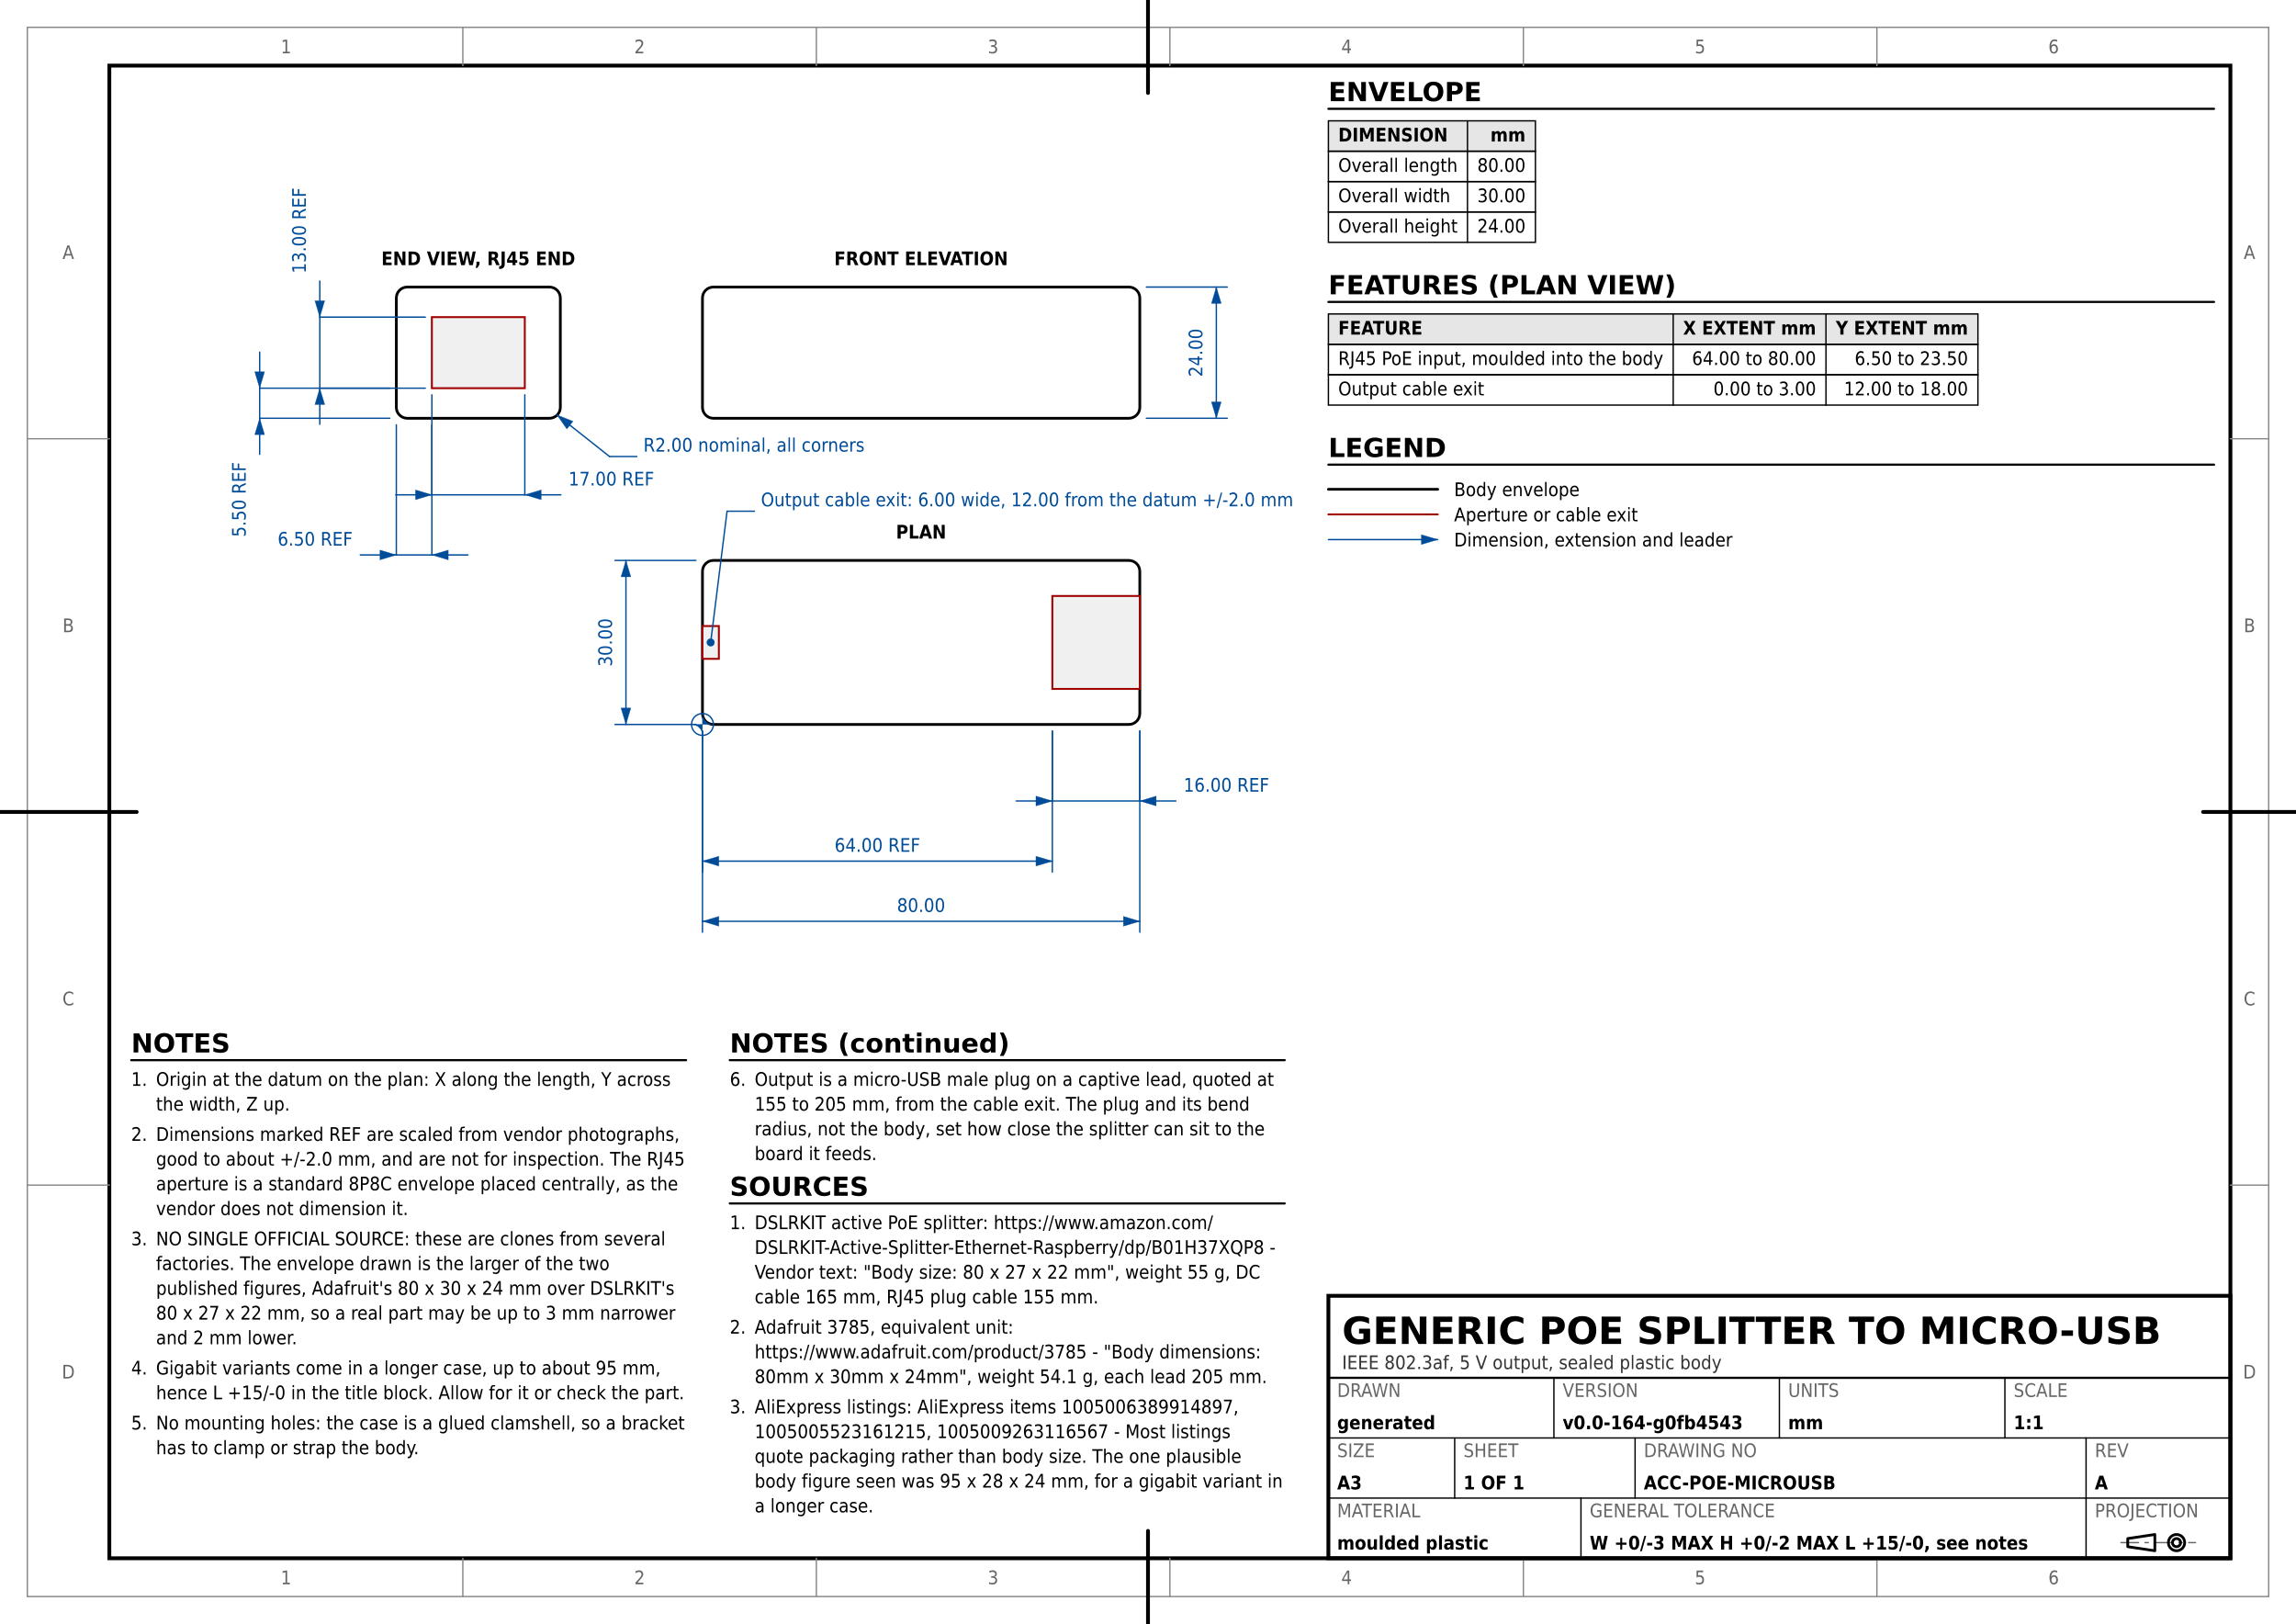
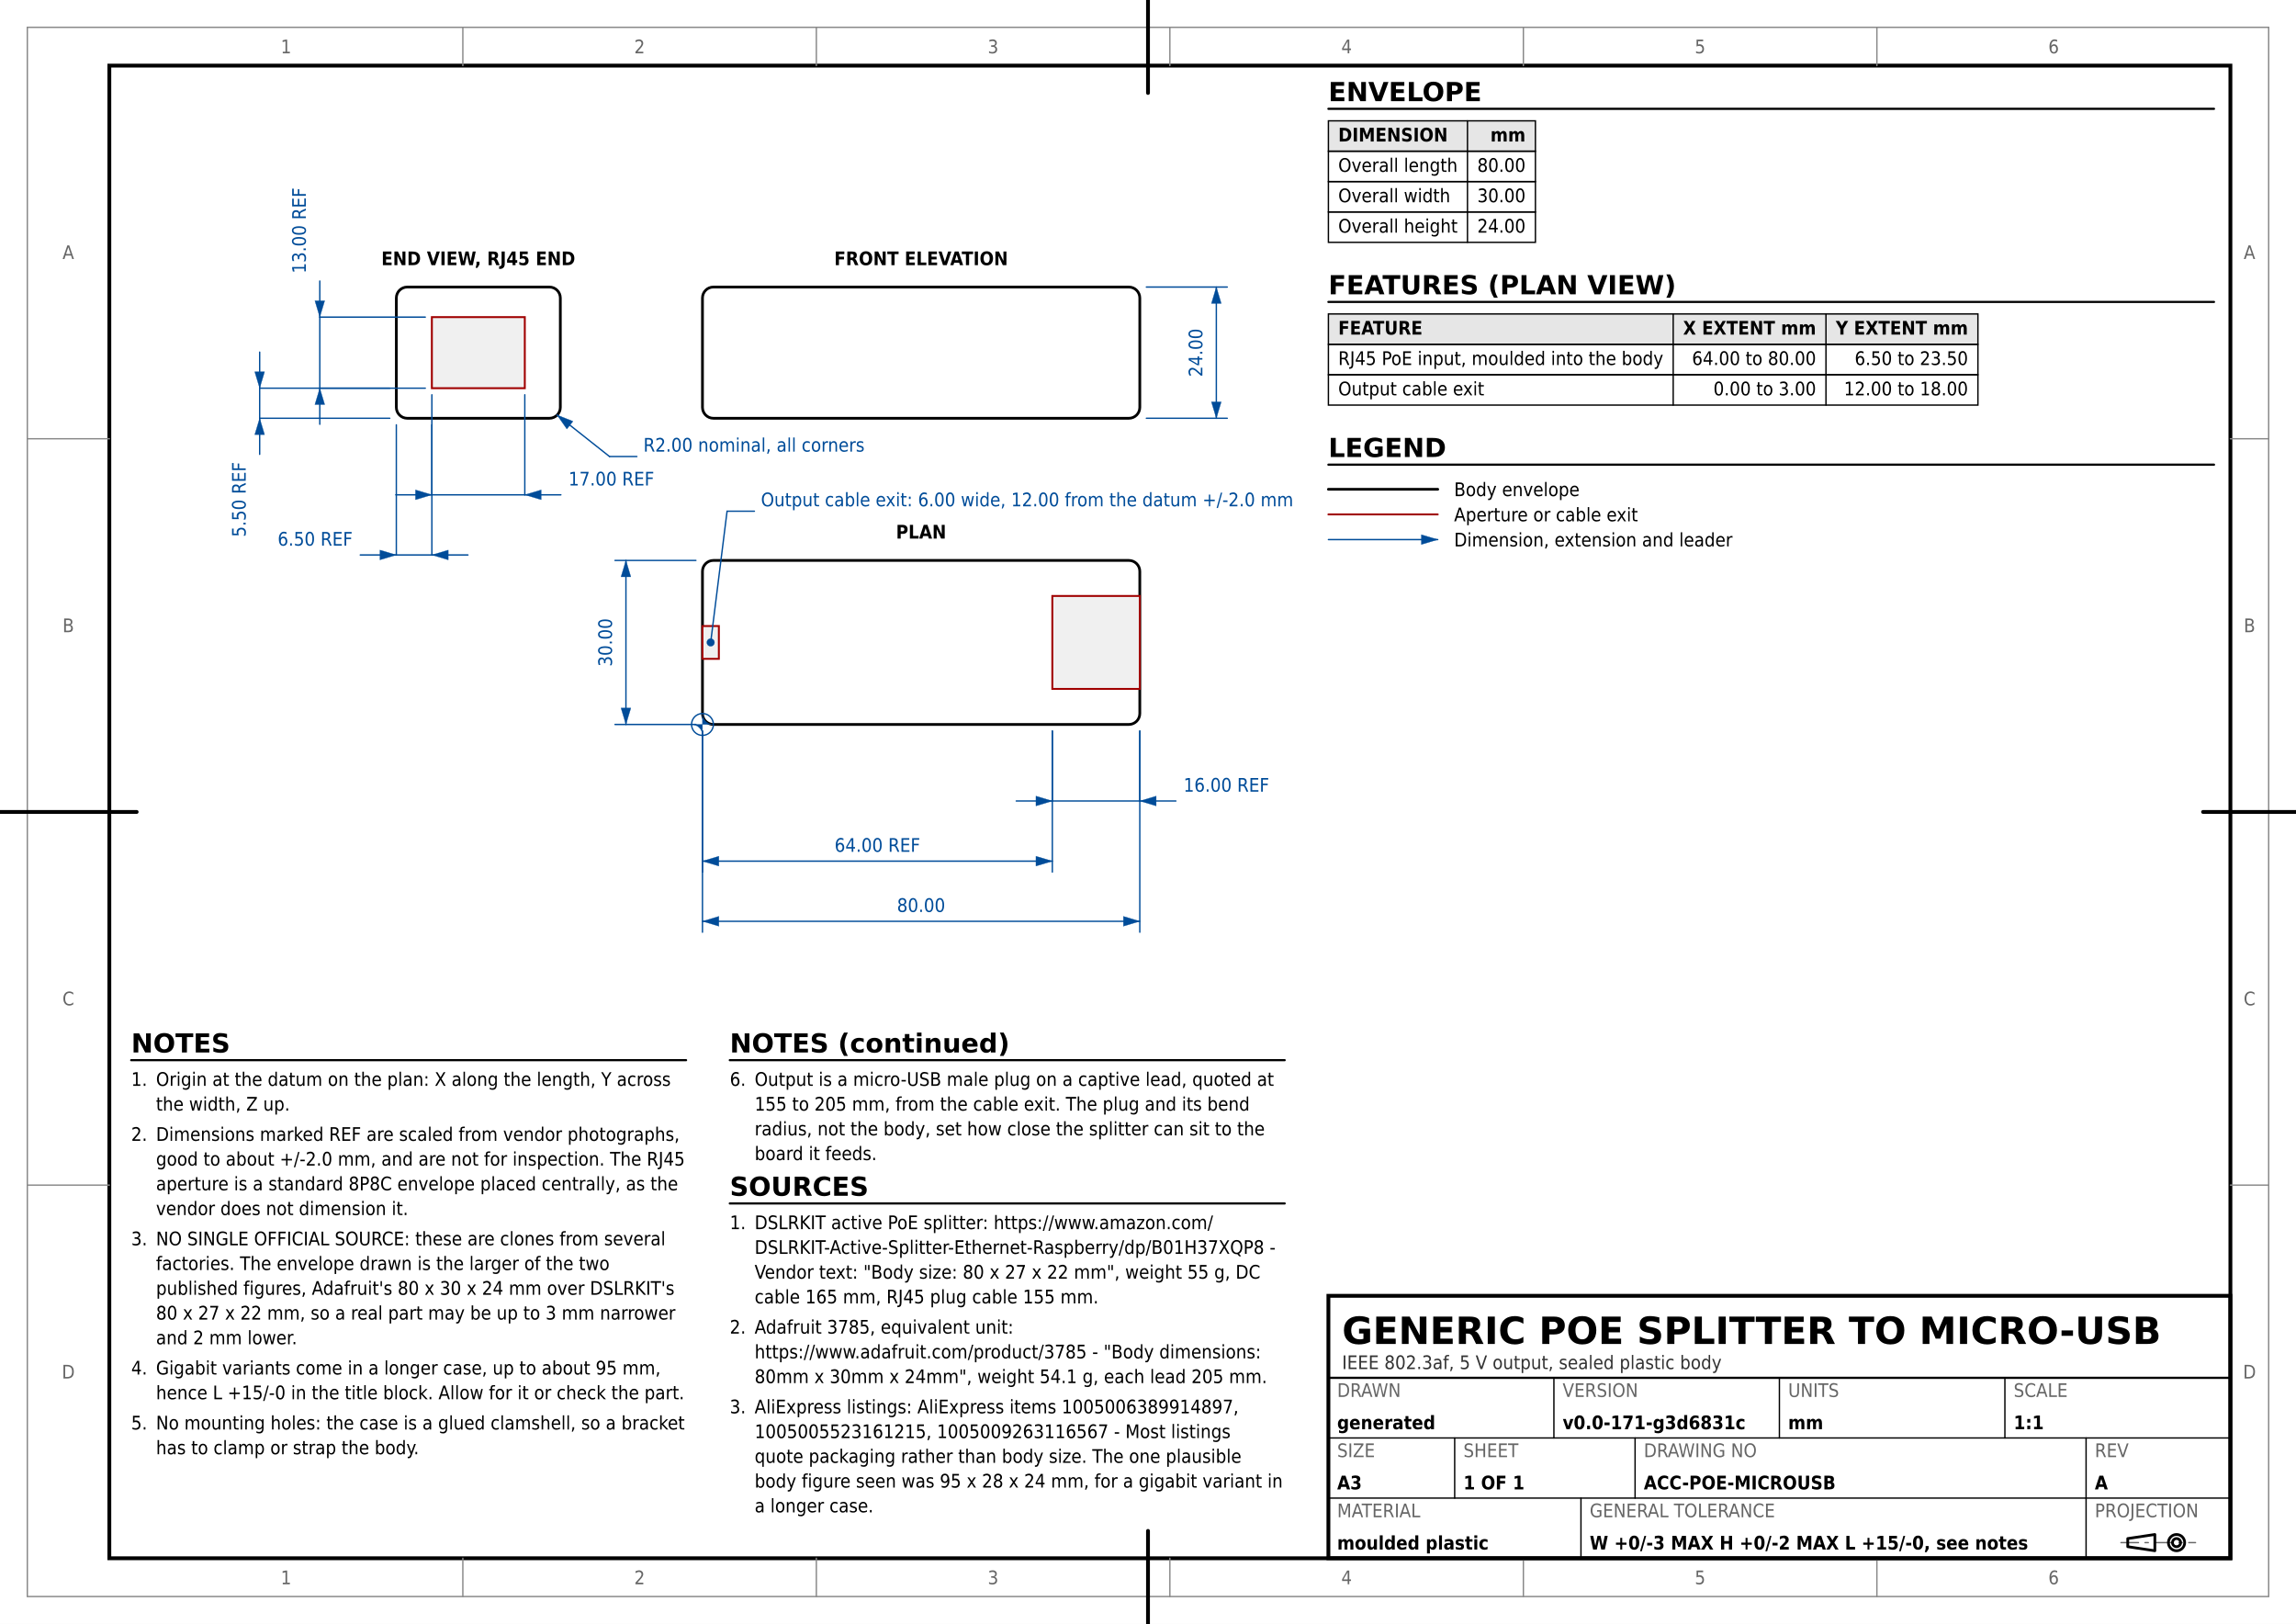
<svg xmlns="http://www.w3.org/2000/svg" version="1.1" width="420mm" height="297mm" viewBox="0 0 420 297">
  <rect width="100%" height="100%" fill="#ffffff" />
  <rect x="5" y="5" width="410" height="287" fill="none" stroke="#888888" stroke-width="0.25" />
  <rect x="20" y="12" width="388" height="273" fill="none" stroke="#000000" stroke-width="0.7" />
  <text x="52.333" y="289.75" font-family="DejaVu Sans Condensed, DejaVu Sans, Liberation Sans, sans-serif" font-size="3.429" fill="#666666" text-anchor="middle">1</text>
  <text x="52.333" y="9.75" font-family="DejaVu Sans Condensed, DejaVu Sans, Liberation Sans, sans-serif" font-size="3.429" fill="#666666" text-anchor="middle">1</text>
  <line x1="84.667" y1="292" x2="84.667" y2="285" stroke="#888888" stroke-width="0.25" stroke-linecap="round" />
  <line x1="84.667" y1="12" x2="84.667" y2="5" stroke="#888888" stroke-width="0.25" stroke-linecap="round" />
  <text x="117" y="289.75" font-family="DejaVu Sans Condensed, DejaVu Sans, Liberation Sans, sans-serif" font-size="3.429" fill="#666666" text-anchor="middle">2</text>
  <text x="117" y="9.75" font-family="DejaVu Sans Condensed, DejaVu Sans, Liberation Sans, sans-serif" font-size="3.429" fill="#666666" text-anchor="middle">2</text>
  <line x1="149.333" y1="292" x2="149.333" y2="285" stroke="#888888" stroke-width="0.25" stroke-linecap="round" />
  <line x1="149.333" y1="12" x2="149.333" y2="5" stroke="#888888" stroke-width="0.25" stroke-linecap="round" />
  <text x="181.667" y="289.75" font-family="DejaVu Sans Condensed, DejaVu Sans, Liberation Sans, sans-serif" font-size="3.429" fill="#666666" text-anchor="middle">3</text>
  <text x="181.667" y="9.75" font-family="DejaVu Sans Condensed, DejaVu Sans, Liberation Sans, sans-serif" font-size="3.429" fill="#666666" text-anchor="middle">3</text>
  <line x1="214" y1="292" x2="214" y2="285" stroke="#888888" stroke-width="0.25" stroke-linecap="round" />
  <line x1="214" y1="12" x2="214" y2="5" stroke="#888888" stroke-width="0.25" stroke-linecap="round" />
  <text x="246.333" y="289.75" font-family="DejaVu Sans Condensed, DejaVu Sans, Liberation Sans, sans-serif" font-size="3.429" fill="#666666" text-anchor="middle">4</text>
  <text x="246.333" y="9.75" font-family="DejaVu Sans Condensed, DejaVu Sans, Liberation Sans, sans-serif" font-size="3.429" fill="#666666" text-anchor="middle">4</text>
  <line x1="278.667" y1="292" x2="278.667" y2="285" stroke="#888888" stroke-width="0.25" stroke-linecap="round" />
  <line x1="278.667" y1="12" x2="278.667" y2="5" stroke="#888888" stroke-width="0.25" stroke-linecap="round" />
  <text x="311" y="289.75" font-family="DejaVu Sans Condensed, DejaVu Sans, Liberation Sans, sans-serif" font-size="3.429" fill="#666666" text-anchor="middle">5</text>
  <text x="311" y="9.75" font-family="DejaVu Sans Condensed, DejaVu Sans, Liberation Sans, sans-serif" font-size="3.429" fill="#666666" text-anchor="middle">5</text>
  <line x1="343.333" y1="292" x2="343.333" y2="285" stroke="#888888" stroke-width="0.25" stroke-linecap="round" />
  <line x1="343.333" y1="12" x2="343.333" y2="5" stroke="#888888" stroke-width="0.25" stroke-linecap="round" />
  <text x="375.667" y="289.75" font-family="DejaVu Sans Condensed, DejaVu Sans, Liberation Sans, sans-serif" font-size="3.429" fill="#666666" text-anchor="middle">6</text>
  <text x="375.667" y="9.75" font-family="DejaVu Sans Condensed, DejaVu Sans, Liberation Sans, sans-serif" font-size="3.429" fill="#666666" text-anchor="middle">6</text>
  <text x="12.5" y="252.125" font-family="DejaVu Sans Condensed, DejaVu Sans, Liberation Sans, sans-serif" font-size="3.429" fill="#666666" text-anchor="middle">D</text>
  <text x="411.5" y="252.125" font-family="DejaVu Sans Condensed, DejaVu Sans, Liberation Sans, sans-serif" font-size="3.429" fill="#666666" text-anchor="middle">D</text>
  <line x1="5" y1="216.75" x2="20" y2="216.75" stroke="#888888" stroke-width="0.25" stroke-linecap="round" />
  <line x1="408" y1="216.75" x2="415" y2="216.75" stroke="#888888" stroke-width="0.25" stroke-linecap="round" />
  <text x="12.5" y="183.875" font-family="DejaVu Sans Condensed, DejaVu Sans, Liberation Sans, sans-serif" font-size="3.429" fill="#666666" text-anchor="middle">C</text>
  <text x="411.5" y="183.875" font-family="DejaVu Sans Condensed, DejaVu Sans, Liberation Sans, sans-serif" font-size="3.429" fill="#666666" text-anchor="middle">C</text>
  <line x1="5" y1="148.5" x2="20" y2="148.5" stroke="#888888" stroke-width="0.25" stroke-linecap="round" />
  <line x1="408" y1="148.5" x2="415" y2="148.5" stroke="#888888" stroke-width="0.25" stroke-linecap="round" />
  <text x="12.5" y="115.625" font-family="DejaVu Sans Condensed, DejaVu Sans, Liberation Sans, sans-serif" font-size="3.429" fill="#666666" text-anchor="middle">B</text>
  <text x="411.5" y="115.625" font-family="DejaVu Sans Condensed, DejaVu Sans, Liberation Sans, sans-serif" font-size="3.429" fill="#666666" text-anchor="middle">B</text>
  <line x1="5" y1="80.25" x2="20" y2="80.25" stroke="#888888" stroke-width="0.25" stroke-linecap="round" />
  <line x1="408" y1="80.25" x2="415" y2="80.25" stroke="#888888" stroke-width="0.25" stroke-linecap="round" />
  <text x="12.5" y="47.375" font-family="DejaVu Sans Condensed, DejaVu Sans, Liberation Sans, sans-serif" font-size="3.429" fill="#666666" text-anchor="middle">A</text>
  <text x="411.5" y="47.375" font-family="DejaVu Sans Condensed, DejaVu Sans, Liberation Sans, sans-serif" font-size="3.429" fill="#666666" text-anchor="middle">A</text>
  <line x1="210" y1="297" x2="210" y2="280" stroke="#000000" stroke-width="0.7" stroke-linecap="round" />
  <line x1="210" y1="17" x2="210" y2="0" stroke="#000000" stroke-width="0.7" stroke-linecap="round" />
  <line x1="0" y1="148.5" x2="25" y2="148.5" stroke="#000000" stroke-width="0.7" stroke-linecap="round" />
  <line x1="403" y1="148.5" x2="420" y2="148.5" stroke="#000000" stroke-width="0.7" stroke-linecap="round" />
  <rect x="128.5" y="52.5" width="80" height="24" fill="none" stroke="#000000" stroke-width="0.5" rx="2" ry="2" />
  <rect x="128.5" y="102.5" width="80" height="30" fill="none" stroke="#000000" stroke-width="0.5" rx="2" ry="2" />
  <rect x="72.5" y="52.5" width="30" height="24" fill="none" stroke="#000000" stroke-width="0.5" rx="2" ry="2" />
  <text x="168.5" y="48.5" font-family="DejaVu Sans Condensed, DejaVu Sans, Liberation Sans, sans-serif" font-size="3.429" fill="#000000" text-anchor="middle" font-weight="bold">FRONT ELEVATION</text>
  <text x="168.5" y="98.5" font-family="DejaVu Sans Condensed, DejaVu Sans, Liberation Sans, sans-serif" font-size="3.429" fill="#000000" text-anchor="middle" font-weight="bold">PLAN</text>
  <text x="87.5" y="48.5" font-family="DejaVu Sans Condensed, DejaVu Sans, Liberation Sans, sans-serif" font-size="3.429" fill="#000000" text-anchor="middle" font-weight="bold">END VIEW, RJ45 END</text>
  <rect x="192.5" y="109" width="16" height="17" fill="#f0f0f0" stroke="#a00000" stroke-width="0.35" />
  <rect x="79" y="58" width="17" height="13" fill="#f0f0f0" stroke="#a00000" stroke-width="0.35" />
  <line x1="79" y1="72.2" x2="79" y2="90.5" stroke="#004c99" stroke-width="0.25" stroke-linecap="round" />
  <line x1="96" y1="72.2" x2="96" y2="90.5" stroke="#004c99" stroke-width="0.25" stroke-linecap="round" />
  <line x1="79" y1="90.5" x2="96" y2="90.5" stroke="#004c99" stroke-width="0.25" stroke-linecap="round" />
  <polygon points="79,90.5 76,89.6 76,91.4" fill="#004c99" stroke="#004c99" stroke-width="0.05" stroke-linejoin="round" />
  <polygon points="96,90.5 99,91.4 99,89.6" fill="#004c99" stroke="#004c99" stroke-width="0.05" stroke-linejoin="round" />
  <line x1="72.4" y1="90.5" x2="79" y2="90.5" stroke="#004c99" stroke-width="0.25" stroke-linecap="round" />
  <line x1="96" y1="90.5" x2="102.6" y2="90.5" stroke="#004c99" stroke-width="0.25" stroke-linecap="round" />
  <text x="104" y="88.791" font-family="DejaVu Sans Condensed, DejaVu Sans, Liberation Sans, sans-serif" font-size="3.429" fill="#004c99" text-anchor="start">17.00 REF</text>
  <line x1="72.5" y1="77.7" x2="72.5" y2="101.5" stroke="#004c99" stroke-width="0.25" stroke-linecap="round" />
  <line x1="79" y1="77.7" x2="79" y2="101.5" stroke="#004c99" stroke-width="0.25" stroke-linecap="round" />
  <line x1="72.5" y1="101.5" x2="79" y2="101.5" stroke="#004c99" stroke-width="0.25" stroke-linecap="round" />
  <polygon points="72.5,101.5 69.5,100.6 69.5,102.4" fill="#004c99" stroke="#004c99" stroke-width="0.05" stroke-linejoin="round" />
  <polygon points="79,101.5 82,102.4 82,100.6" fill="#004c99" stroke="#004c99" stroke-width="0.05" stroke-linejoin="round" />
  <line x1="65.9" y1="101.5" x2="72.5" y2="101.5" stroke="#004c99" stroke-width="0.25" stroke-linecap="round" />
  <line x1="79" y1="101.5" x2="85.6" y2="101.5" stroke="#004c99" stroke-width="0.25" stroke-linecap="round" />
  <text x="64.5" y="99.791" font-family="DejaVu Sans Condensed, DejaVu Sans, Liberation Sans, sans-serif" font-size="3.429" fill="#004c99" text-anchor="end">6.50 REF</text>
  <line x1="77.8" y1="71" x2="58.5" y2="71" stroke="#004c99" stroke-width="0.25" stroke-linecap="round" />
  <line x1="77.8" y1="58" x2="58.5" y2="58" stroke="#004c99" stroke-width="0.25" stroke-linecap="round" />
  <line x1="58.5" y1="71" x2="58.5" y2="58" stroke="#004c99" stroke-width="0.25" stroke-linecap="round" />
  <polygon points="58.5,71 57.6,74 59.4,74" fill="#004c99" stroke="#004c99" stroke-width="0.05" stroke-linejoin="round" />
  <polygon points="58.5,58 59.4,55 57.6,55" fill="#004c99" stroke="#004c99" stroke-width="0.05" stroke-linejoin="round" />
  <line x1="58.5" y1="77.6" x2="58.5" y2="71" stroke="#004c99" stroke-width="0.25" stroke-linecap="round" />
  <line x1="58.5" y1="58" x2="58.5" y2="51.4" stroke="#004c99" stroke-width="0.25" stroke-linecap="round" />
  <text x="55.945" y="50" font-family="DejaVu Sans Condensed, DejaVu Sans, Liberation Sans, sans-serif" font-size="3.429" fill="#004c99" text-anchor="start" transform="rotate(-90 55.9453 50)">13.00 REF</text>
  <line x1="71.3" y1="76.5" x2="47.5" y2="76.5" stroke="#004c99" stroke-width="0.25" stroke-linecap="round" />
  <line x1="71.3" y1="71" x2="47.5" y2="71" stroke="#004c99" stroke-width="0.25" stroke-linecap="round" />
  <line x1="47.5" y1="76.5" x2="47.5" y2="71" stroke="#004c99" stroke-width="0.25" stroke-linecap="round" />
  <polygon points="47.5,76.5 46.6,79.5 48.4,79.5" fill="#004c99" stroke="#004c99" stroke-width="0.05" stroke-linejoin="round" />
  <polygon points="47.5,71 48.4,68 46.6,68" fill="#004c99" stroke="#004c99" stroke-width="0.05" stroke-linejoin="round" />
  <line x1="47.5" y1="83.1" x2="47.5" y2="76.5" stroke="#004c99" stroke-width="0.25" stroke-linecap="round" />
  <line x1="47.5" y1="71" x2="47.5" y2="64.4" stroke="#004c99" stroke-width="0.25" stroke-linecap="round" />
  <text x="44.945" y="84.5" font-family="DejaVu Sans Condensed, DejaVu Sans, Liberation Sans, sans-serif" font-size="3.429" fill="#004c99" text-anchor="end" transform="rotate(-90 44.9453 84.5)">5.50 REF</text>
  <line x1="192.5" y1="133.7" x2="192.5" y2="146.5" stroke="#004c99" stroke-width="0.25" stroke-linecap="round" />
  <line x1="208.5" y1="133.7" x2="208.5" y2="146.5" stroke="#004c99" stroke-width="0.25" stroke-linecap="round" />
  <line x1="192.5" y1="146.5" x2="208.5" y2="146.5" stroke="#004c99" stroke-width="0.25" stroke-linecap="round" />
  <polygon points="192.5,146.5 189.5,145.6 189.5,147.4" fill="#004c99" stroke="#004c99" stroke-width="0.05" stroke-linejoin="round" />
  <polygon points="208.5,146.5 211.5,147.4 211.5,145.6" fill="#004c99" stroke="#004c99" stroke-width="0.05" stroke-linejoin="round" />
  <line x1="185.9" y1="146.5" x2="192.5" y2="146.5" stroke="#004c99" stroke-width="0.25" stroke-linecap="round" />
  <line x1="208.5" y1="146.5" x2="215.1" y2="146.5" stroke="#004c99" stroke-width="0.25" stroke-linecap="round" />
  <text x="216.5" y="144.791" font-family="DejaVu Sans Condensed, DejaVu Sans, Liberation Sans, sans-serif" font-size="3.429" fill="#004c99" text-anchor="start">16.00 REF</text>
  <line x1="128.5" y1="133.7" x2="128.5" y2="159.5" stroke="#004c99" stroke-width="0.25" stroke-linecap="round" />
  <line x1="192.5" y1="133.7" x2="192.5" y2="159.5" stroke="#004c99" stroke-width="0.25" stroke-linecap="round" />
  <line x1="128.5" y1="157.5" x2="192.5" y2="157.5" stroke="#004c99" stroke-width="0.25" stroke-linecap="round" />
  <polygon points="128.5,157.5 131.5,158.4 131.5,156.6" fill="#004c99" stroke="#004c99" stroke-width="0.05" stroke-linejoin="round" />
  <polygon points="192.5,157.5 189.5,156.6 189.5,158.4" fill="#004c99" stroke="#004c99" stroke-width="0.05" stroke-linejoin="round" />
  <text x="160.5" y="155.791" font-family="DejaVu Sans Condensed, DejaVu Sans, Liberation Sans, sans-serif" font-size="3.429" fill="#004c99" text-anchor="middle">64.00 REF</text>
  <rect x="128.5" y="114.5" width="3" height="6" fill="#f0f0f0" stroke="#a00000" stroke-width="0.35" />
  <circle cx="130" cy="117.5" r="0.7" fill="#004c99" stroke="#004c99" stroke-width="0.05" />
  <line x1="130" y1="117.5" x2="133" y2="93.5" stroke="#004c99" stroke-width="0.25" stroke-linecap="round" />
  <line x1="133" y1="93.5" x2="138" y2="93.5" stroke="#004c99" stroke-width="0.25" stroke-linecap="round" />
  <text x="139.2" y="92.6" font-family="DejaVu Sans Condensed, DejaVu Sans, Liberation Sans, sans-serif" font-size="3.429" fill="#004c99" text-anchor="start">Output cable exit: 6.00 wide, 12.00 from the datum +/-2.0 mm</text>
  <line x1="128.5" y1="133.7" x2="128.5" y2="170.5" stroke="#004c99" stroke-width="0.25" stroke-linecap="round" />
  <line x1="208.5" y1="133.7" x2="208.5" y2="170.5" stroke="#004c99" stroke-width="0.25" stroke-linecap="round" />
  <line x1="128.5" y1="168.5" x2="208.5" y2="168.5" stroke="#004c99" stroke-width="0.25" stroke-linecap="round" />
  <polygon points="128.5,168.5 131.5,169.4 131.5,167.6" fill="#004c99" stroke="#004c99" stroke-width="0.05" stroke-linejoin="round" />
  <polygon points="208.5,168.5 205.5,167.6 205.5,169.4" fill="#004c99" stroke="#004c99" stroke-width="0.05" stroke-linejoin="round" />
  <text x="168.5" y="166.791" font-family="DejaVu Sans Condensed, DejaVu Sans, Liberation Sans, sans-serif" font-size="3.429" fill="#004c99" text-anchor="middle">80.00</text>
  <line x1="127.3" y1="132.5" x2="112.5" y2="132.5" stroke="#004c99" stroke-width="0.25" stroke-linecap="round" />
  <line x1="127.3" y1="102.5" x2="112.5" y2="102.5" stroke="#004c99" stroke-width="0.25" stroke-linecap="round" />
  <line x1="114.5" y1="132.5" x2="114.5" y2="102.5" stroke="#004c99" stroke-width="0.25" stroke-linecap="round" />
  <polygon points="114.5,132.5 115.4,129.5 113.6,129.5" fill="#004c99" stroke="#004c99" stroke-width="0.05" stroke-linejoin="round" />
  <polygon points="114.5,102.5 113.6,105.5 115.4,105.5" fill="#004c99" stroke="#004c99" stroke-width="0.05" stroke-linejoin="round" />
  <text x="111.945" y="117.5" font-family="DejaVu Sans Condensed, DejaVu Sans, Liberation Sans, sans-serif" font-size="3.429" fill="#004c99" text-anchor="middle" transform="rotate(-90 111.9453 117.5)">30.00</text>
  <line x1="209.7" y1="76.5" x2="224.5" y2="76.5" stroke="#004c99" stroke-width="0.25" stroke-linecap="round" />
  <line x1="209.7" y1="52.5" x2="224.5" y2="52.5" stroke="#004c99" stroke-width="0.25" stroke-linecap="round" />
  <line x1="222.5" y1="76.5" x2="222.5" y2="52.5" stroke="#004c99" stroke-width="0.25" stroke-linecap="round" />
  <polygon points="222.5,76.5 223.4,73.5 221.6,73.5" fill="#004c99" stroke="#004c99" stroke-width="0.05" stroke-linejoin="round" />
  <polygon points="222.5,52.5 221.6,55.5 223.4,55.5" fill="#004c99" stroke="#004c99" stroke-width="0.05" stroke-linejoin="round" />
  <text x="219.945" y="64.5" font-family="DejaVu Sans Condensed, DejaVu Sans, Liberation Sans, sans-serif" font-size="3.429" fill="#004c99" text-anchor="middle" transform="rotate(-90 219.9453 64.5)">24.00</text>
  <polygon points="101.9,75.9 103.694,78.468 104.811,77.056" fill="#004c99" stroke="#004c99" stroke-width="0.05" stroke-linejoin="round" />
  <line x1="101.9" y1="75.9" x2="111.5" y2="83.5" stroke="#004c99" stroke-width="0.25" stroke-linecap="round" />
  <line x1="111.5" y1="83.5" x2="116.5" y2="83.5" stroke="#004c99" stroke-width="0.25" stroke-linecap="round" />
  <text x="117.7" y="82.6" font-family="DejaVu Sans Condensed, DejaVu Sans, Liberation Sans, sans-serif" font-size="3.429" fill="#004c99" text-anchor="start">R2.00 nominal, all corners</text>
  <circle cx="128.5" cy="132.5" r="2" fill="none" stroke="#004c99" stroke-width="0.25" />
  <path d="M 128.5 132.5 L 130.5 132.5 A 2.0 2.0 0 0 1 128.5 130.5 Z" fill="#004c99" stroke="#004c99" stroke-width="0.05" stroke-linejoin="round" stroke-linecap="round" />
  <path d="M 128.5 132.5 L 126.5 132.5 A 2.0 2.0 0 0 1 128.5 134.5 Z" fill="#004c99" stroke="#004c99" stroke-width="0.05" stroke-linejoin="round" stroke-linecap="round" />
  <text x="243" y="18.5" font-family="DejaVu Sans, Liberation Sans, sans-serif" font-size="4.801" fill="#000000" text-anchor="start" font-weight="bold">ENVELOPE</text>
  <line x1="243" y1="19.9" x2="405" y2="19.9" stroke="#000000" stroke-width="0.4" stroke-linecap="round" />
  <rect x="243" y="22.1" width="37.87" height="5.556" fill="#e6e6e6" stroke="#000000" stroke-width="0.25" />
  <text x="244.8" y="25.878" font-family="DejaVu Sans Condensed, DejaVu Sans, Liberation Sans, sans-serif" font-size="3.429" fill="#000000" text-anchor="start" font-weight="bold">DIMENSION</text>
  <text x="279.07" y="25.878" font-family="DejaVu Sans Condensed, DejaVu Sans, Liberation Sans, sans-serif" font-size="3.429" fill="#000000" text-anchor="end" font-weight="bold">mm</text>
  <rect x="243" y="27.656" width="37.87" height="5.556" fill="none" stroke="#000000" stroke-width="0.25" />
  <text x="244.8" y="31.433" font-family="DejaVu Sans Condensed, DejaVu Sans, Liberation Sans, sans-serif" font-size="3.429" fill="#000000" text-anchor="start">Overall length</text>
  <text x="279.07" y="31.433" font-family="DejaVu Sans Condensed, DejaVu Sans, Liberation Sans, sans-serif" font-size="3.429" fill="#000000" text-anchor="end">80.00</text>
  <rect x="243" y="33.211" width="37.87" height="5.556" fill="none" stroke="#000000" stroke-width="0.25" />
  <text x="244.8" y="36.989" font-family="DejaVu Sans Condensed, DejaVu Sans, Liberation Sans, sans-serif" font-size="3.429" fill="#000000" text-anchor="start">Overall width</text>
  <text x="279.07" y="36.989" font-family="DejaVu Sans Condensed, DejaVu Sans, Liberation Sans, sans-serif" font-size="3.429" fill="#000000" text-anchor="end">30.00</text>
  <rect x="243" y="38.767" width="37.87" height="5.556" fill="none" stroke="#000000" stroke-width="0.25" />
  <text x="244.8" y="42.544" font-family="DejaVu Sans Condensed, DejaVu Sans, Liberation Sans, sans-serif" font-size="3.429" fill="#000000" text-anchor="start">Overall height</text>
  <text x="279.07" y="42.544" font-family="DejaVu Sans Condensed, DejaVu Sans, Liberation Sans, sans-serif" font-size="3.429" fill="#000000" text-anchor="end">24.00</text>
  <line x1="268.441" y1="22.1" x2="268.441" y2="44.322" stroke="#000000" stroke-width="0.25" stroke-linecap="round" />
  <text x="243" y="53.822" font-family="DejaVu Sans, Liberation Sans, sans-serif" font-size="4.801" fill="#000000" text-anchor="start" font-weight="bold">FEATURES (PLAN VIEW)</text>
  <line x1="243" y1="55.222" x2="405" y2="55.222" stroke="#000000" stroke-width="0.4" stroke-linecap="round" />
  <rect x="243" y="57.422" width="118.816" height="5.556" fill="#e6e6e6" stroke="#000000" stroke-width="0.25" />
  <text x="244.8" y="61.2" font-family="DejaVu Sans Condensed, DejaVu Sans, Liberation Sans, sans-serif" font-size="3.429" fill="#000000" text-anchor="start" font-weight="bold">FEATURE</text>
  <text x="332.218" y="61.2" font-family="DejaVu Sans Condensed, DejaVu Sans, Liberation Sans, sans-serif" font-size="3.429" fill="#000000" text-anchor="end" font-weight="bold">X EXTENT mm</text>
  <text x="360.016" y="61.2" font-family="DejaVu Sans Condensed, DejaVu Sans, Liberation Sans, sans-serif" font-size="3.429" fill="#000000" text-anchor="end" font-weight="bold">Y EXTENT mm</text>
  <rect x="243" y="62.978" width="118.816" height="5.556" fill="none" stroke="#000000" stroke-width="0.25" />
  <text x="244.8" y="66.756" font-family="DejaVu Sans Condensed, DejaVu Sans, Liberation Sans, sans-serif" font-size="3.429" fill="#000000" text-anchor="start">RJ45 PoE input, moulded into the body</text>
  <text x="332.218" y="66.756" font-family="DejaVu Sans Condensed, DejaVu Sans, Liberation Sans, sans-serif" font-size="3.429" fill="#000000" text-anchor="end">64.00 to 80.00</text>
  <text x="360.016" y="66.756" font-family="DejaVu Sans Condensed, DejaVu Sans, Liberation Sans, sans-serif" font-size="3.429" fill="#000000" text-anchor="end">6.50 to 23.50</text>
  <rect x="243" y="68.533" width="118.816" height="5.556" fill="none" stroke="#000000" stroke-width="0.25" />
  <text x="244.8" y="72.311" font-family="DejaVu Sans Condensed, DejaVu Sans, Liberation Sans, sans-serif" font-size="3.429" fill="#000000" text-anchor="start">Output cable exit</text>
  <text x="332.218" y="72.311" font-family="DejaVu Sans Condensed, DejaVu Sans, Liberation Sans, sans-serif" font-size="3.429" fill="#000000" text-anchor="end">0.00 to 3.00</text>
  <text x="360.016" y="72.311" font-family="DejaVu Sans Condensed, DejaVu Sans, Liberation Sans, sans-serif" font-size="3.429" fill="#000000" text-anchor="end">12.00 to 18.00</text>
  <line x1="306.074" y1="57.422" x2="306.074" y2="74.089" stroke="#000000" stroke-width="0.25" stroke-linecap="round" />
  <line x1="334.018" y1="57.422" x2="334.018" y2="74.089" stroke="#000000" stroke-width="0.25" stroke-linecap="round" />
  <text x="243" y="83.589" font-family="DejaVu Sans, Liberation Sans, sans-serif" font-size="4.801" fill="#000000" text-anchor="start" font-weight="bold">LEGEND</text>
  <line x1="243" y1="84.989" x2="405" y2="84.989" stroke="#000000" stroke-width="0.4" stroke-linecap="round" />
  <line x1="243" y1="89.489" x2="263" y2="89.489" stroke="#000000" stroke-width="0.5" stroke-linecap="round" />
  <text x="266" y="90.739" font-family="DejaVu Sans Condensed, DejaVu Sans, Liberation Sans, sans-serif" font-size="3.429" fill="#000000" text-anchor="start">Body envelope</text>
  <line x1="243" y1="94.089" x2="263" y2="94.089" stroke="#a00000" stroke-width="0.35" stroke-linecap="round" />
  <text x="266" y="95.339" font-family="DejaVu Sans Condensed, DejaVu Sans, Liberation Sans, sans-serif" font-size="3.429" fill="#000000" text-anchor="start">Aperture or cable exit</text>
  <line x1="243" y1="98.689" x2="263" y2="98.689" stroke="#004c99" stroke-width="0.25" stroke-linecap="round" />
  <polygon points="263,98.689 260,97.789 260,99.589" fill="#004c99" stroke="#004c99" stroke-width="0.05" stroke-linejoin="round" />
  <text x="266" y="99.939" font-family="DejaVu Sans Condensed, DejaVu Sans, Liberation Sans, sans-serif" font-size="3.429" fill="#000000" text-anchor="start">Dimension, extension and leader</text>
  <text x="24" y="192.5" font-family="DejaVu Sans, Liberation Sans, sans-serif" font-size="4.801" fill="#000000" text-anchor="start" font-weight="bold">NOTES</text>
  <line x1="24" y1="193.9" x2="125.5" y2="193.9" stroke="#000000" stroke-width="0.4" stroke-linecap="round" />
  <text x="24" y="198.6" font-family="DejaVu Sans Condensed, DejaVu Sans, Liberation Sans, sans-serif" font-size="3.429" fill="#000000" text-anchor="start">1.</text>
  <text x="28.542" y="198.6" font-family="DejaVu Sans Condensed, DejaVu Sans, Liberation Sans, sans-serif" font-size="3.429" fill="#000000" text-anchor="start">Origin at the datum on the plan: X along the length, Y across</text>
  <text x="28.542" y="203.127" font-family="DejaVu Sans Condensed, DejaVu Sans, Liberation Sans, sans-serif" font-size="3.429" fill="#000000" text-anchor="start">the width, Z up.</text>
  <text x="24" y="208.654" font-family="DejaVu Sans Condensed, DejaVu Sans, Liberation Sans, sans-serif" font-size="3.429" fill="#000000" text-anchor="start">2.</text>
  <text x="28.542" y="208.654" font-family="DejaVu Sans Condensed, DejaVu Sans, Liberation Sans, sans-serif" font-size="3.429" fill="#000000" text-anchor="start">Dimensions marked REF are scaled from vendor photographs,</text>
  <text x="28.542" y="213.18" font-family="DejaVu Sans Condensed, DejaVu Sans, Liberation Sans, sans-serif" font-size="3.429" fill="#000000" text-anchor="start">good to about +/-2.0 mm, and are not for inspection. The RJ45</text>
  <text x="28.542" y="217.707" font-family="DejaVu Sans Condensed, DejaVu Sans, Liberation Sans, sans-serif" font-size="3.429" fill="#000000" text-anchor="start">aperture is a standard 8P8C envelope placed centrally, as the</text>
  <text x="28.542" y="222.234" font-family="DejaVu Sans Condensed, DejaVu Sans, Liberation Sans, sans-serif" font-size="3.429" fill="#000000" text-anchor="start">vendor does not dimension it.</text>
  <text x="24" y="227.761" font-family="DejaVu Sans Condensed, DejaVu Sans, Liberation Sans, sans-serif" font-size="3.429" fill="#000000" text-anchor="start">3.</text>
  <text x="28.542" y="227.761" font-family="DejaVu Sans Condensed, DejaVu Sans, Liberation Sans, sans-serif" font-size="3.429" fill="#000000" text-anchor="start">NO SINGLE OFFICIAL SOURCE: these are clones from several</text>
  <text x="28.542" y="232.287" font-family="DejaVu Sans Condensed, DejaVu Sans, Liberation Sans, sans-serif" font-size="3.429" fill="#000000" text-anchor="start">factories. The envelope drawn is the larger of the two</text>
  <text x="28.542" y="236.814" font-family="DejaVu Sans Condensed, DejaVu Sans, Liberation Sans, sans-serif" font-size="3.429" fill="#000000" text-anchor="start">published figures, Adafruit's 80 x 30 x 24 mm over DSLRKIT's</text>
  <text x="28.542" y="241.341" font-family="DejaVu Sans Condensed, DejaVu Sans, Liberation Sans, sans-serif" font-size="3.429" fill="#000000" text-anchor="start">80 x 27 x 22 mm, so a real part may be up to 3 mm narrower</text>
  <text x="28.542" y="245.868" font-family="DejaVu Sans Condensed, DejaVu Sans, Liberation Sans, sans-serif" font-size="3.429" fill="#000000" text-anchor="start">and 2 mm lower.</text>
  <text x="24" y="251.394" font-family="DejaVu Sans Condensed, DejaVu Sans, Liberation Sans, sans-serif" font-size="3.429" fill="#000000" text-anchor="start">4.</text>
  <text x="28.542" y="251.394" font-family="DejaVu Sans Condensed, DejaVu Sans, Liberation Sans, sans-serif" font-size="3.429" fill="#000000" text-anchor="start">Gigabit variants come in a longer case, up to about 95 mm,</text>
  <text x="28.542" y="255.921" font-family="DejaVu Sans Condensed, DejaVu Sans, Liberation Sans, sans-serif" font-size="3.429" fill="#000000" text-anchor="start">hence L +15/-0 in the title block. Allow for it or check the part.</text>
  <text x="24" y="261.448" font-family="DejaVu Sans Condensed, DejaVu Sans, Liberation Sans, sans-serif" font-size="3.429" fill="#000000" text-anchor="start">5.</text>
  <text x="28.542" y="261.448" font-family="DejaVu Sans Condensed, DejaVu Sans, Liberation Sans, sans-serif" font-size="3.429" fill="#000000" text-anchor="start">No mounting holes: the case is a glued clamshell, so a bracket</text>
  <text x="28.542" y="265.974" font-family="DejaVu Sans Condensed, DejaVu Sans, Liberation Sans, sans-serif" font-size="3.429" fill="#000000" text-anchor="start">has to clamp or strap the body.</text>
  <text x="133.5" y="192.5" font-family="DejaVu Sans, Liberation Sans, sans-serif" font-size="4.801" fill="#000000" text-anchor="start" font-weight="bold">NOTES (continued)</text>
  <line x1="133.5" y1="193.9" x2="235" y2="193.9" stroke="#000000" stroke-width="0.4" stroke-linecap="round" />
  <text x="133.5" y="198.6" font-family="DejaVu Sans Condensed, DejaVu Sans, Liberation Sans, sans-serif" font-size="3.429" fill="#000000" text-anchor="start">6.</text>
  <text x="138.042" y="198.6" font-family="DejaVu Sans Condensed, DejaVu Sans, Liberation Sans, sans-serif" font-size="3.429" fill="#000000" text-anchor="start">Output is a micro-USB male plug on a captive lead, quoted at</text>
  <text x="138.042" y="203.127" font-family="DejaVu Sans Condensed, DejaVu Sans, Liberation Sans, sans-serif" font-size="3.429" fill="#000000" text-anchor="start">155 to 205 mm, from the cable exit. The plug and its bend</text>
  <text x="138.042" y="207.654" font-family="DejaVu Sans Condensed, DejaVu Sans, Liberation Sans, sans-serif" font-size="3.429" fill="#000000" text-anchor="start">radius, not the body, set how close the splitter can sit to the</text>
  <text x="138.042" y="212.18" font-family="DejaVu Sans Condensed, DejaVu Sans, Liberation Sans, sans-serif" font-size="3.429" fill="#000000" text-anchor="start">board it feeds.</text>
  <text x="133.5" y="218.707" font-family="DejaVu Sans, Liberation Sans, sans-serif" font-size="4.801" fill="#000000" text-anchor="start" font-weight="bold">SOURCES</text>
  <line x1="133.5" y1="220.107" x2="235" y2="220.107" stroke="#000000" stroke-width="0.4" stroke-linecap="round" />
  <text x="133.5" y="224.807" font-family="DejaVu Sans Condensed, DejaVu Sans, Liberation Sans, sans-serif" font-size="3.429" fill="#000000" text-anchor="start">1.</text>
  <text x="138.042" y="224.807" font-family="DejaVu Sans Condensed, DejaVu Sans, Liberation Sans, sans-serif" font-size="3.429" fill="#000000" text-anchor="start">DSLRKIT active PoE splitter: https://www.amazon.com/</text>
  <text x="138.042" y="229.334" font-family="DejaVu Sans Condensed, DejaVu Sans, Liberation Sans, sans-serif" font-size="3.429" fill="#000000" text-anchor="start">DSLRKIT-Active-Splitter-Ethernet-Raspberry/dp/B01H37XQP8 -</text>
  <text x="138.042" y="233.861" font-family="DejaVu Sans Condensed, DejaVu Sans, Liberation Sans, sans-serif" font-size="3.429" fill="#000000" text-anchor="start">Vendor text: "Body size: 80 x 27 x 22 mm", weight 55 g, DC</text>
  <text x="138.042" y="238.387" font-family="DejaVu Sans Condensed, DejaVu Sans, Liberation Sans, sans-serif" font-size="3.429" fill="#000000" text-anchor="start">cable 165 mm, RJ45 plug cable 155 mm.</text>
  <text x="133.5" y="243.914" font-family="DejaVu Sans Condensed, DejaVu Sans, Liberation Sans, sans-serif" font-size="3.429" fill="#000000" text-anchor="start">2.</text>
  <text x="138.042" y="243.914" font-family="DejaVu Sans Condensed, DejaVu Sans, Liberation Sans, sans-serif" font-size="3.429" fill="#000000" text-anchor="start">Adafruit 3785, equivalent unit:</text>
  <text x="138.042" y="248.441" font-family="DejaVu Sans Condensed, DejaVu Sans, Liberation Sans, sans-serif" font-size="3.429" fill="#000000" text-anchor="start">https://www.adafruit.com/product/3785 - "Body dimensions:</text>
  <text x="138.042" y="252.968" font-family="DejaVu Sans Condensed, DejaVu Sans, Liberation Sans, sans-serif" font-size="3.429" fill="#000000" text-anchor="start">80mm x 30mm x 24mm", weight 54.1 g, each lead 205 mm.</text>
  <text x="133.5" y="258.494" font-family="DejaVu Sans Condensed, DejaVu Sans, Liberation Sans, sans-serif" font-size="3.429" fill="#000000" text-anchor="start">3.</text>
  <text x="138.042" y="258.494" font-family="DejaVu Sans Condensed, DejaVu Sans, Liberation Sans, sans-serif" font-size="3.429" fill="#000000" text-anchor="start">AliExpress listings: AliExpress items 1005006389914897,</text>
  <text x="138.042" y="263.021" font-family="DejaVu Sans Condensed, DejaVu Sans, Liberation Sans, sans-serif" font-size="3.429" fill="#000000" text-anchor="start">1005005523161215, 1005009263116567 - Most listings</text>
  <text x="138.042" y="267.548" font-family="DejaVu Sans Condensed, DejaVu Sans, Liberation Sans, sans-serif" font-size="3.429" fill="#000000" text-anchor="start">quote packaging rather than body size. The one plausible</text>
  <text x="138.042" y="272.075" font-family="DejaVu Sans Condensed, DejaVu Sans, Liberation Sans, sans-serif" font-size="3.429" fill="#000000" text-anchor="start">body figure seen was 95 x 28 x 24 mm, for a gigabit variant in</text>
  <text x="138.042" y="276.601" font-family="DejaVu Sans Condensed, DejaVu Sans, Liberation Sans, sans-serif" font-size="3.429" fill="#000000" text-anchor="start">a longer case.</text>
  <rect x="243" y="237" width="165" height="48" fill="none" stroke="#000000" stroke-width="0.7" />
  <line x1="243" y1="252" x2="408" y2="252" stroke="#000000" stroke-width="0.4" stroke-linecap="round" />
  <text x="245.5" y="245.8" font-family="DejaVu Sans, Liberation Sans, sans-serif" font-size="6.859" fill="#000000" text-anchor="start" font-weight="bold">GENERIC POE SPLITTER TO MICRO-USB</text>
  <text x="245.5" y="250.4" font-family="DejaVu Sans Condensed, DejaVu Sans, Liberation Sans, sans-serif" font-size="3.429" fill="#333333" text-anchor="start">IEEE 802.3af, 5 V output, sealed plastic body</text>
  <text x="244.6" y="255.5" font-family="DejaVu Sans Condensed, DejaVu Sans, Liberation Sans, sans-serif" font-size="3.429" fill="#666666" text-anchor="start">DRAWN</text>
  <text x="244.6" y="261.4" font-family="DejaVu Sans Condensed, DejaVu Sans, Liberation Sans, sans-serif" font-size="3.429" fill="#000000" text-anchor="start" font-weight="bold">generated</text>
  <line x1="284.25" y1="263" x2="284.25" y2="252" stroke="#000000" stroke-width="0.25" stroke-linecap="round" />
  <text x="285.85" y="255.5" font-family="DejaVu Sans Condensed, DejaVu Sans, Liberation Sans, sans-serif" font-size="3.429" fill="#666666" text-anchor="start">VERSION</text>
-   <text x="285.85" y="261.4" font-family="DejaVu Sans Condensed, DejaVu Sans, Liberation Sans, sans-serif" font-size="3.429" fill="#000000" text-anchor="start" font-weight="bold">v0.0-164-g0fb4543</text>
+   <text x="285.85" y="261.4" font-family="DejaVu Sans Condensed, DejaVu Sans, Liberation Sans, sans-serif" font-size="3.429" fill="#000000" text-anchor="start" font-weight="bold">v0.0-171-g3d6831c</text>
  <line x1="325.5" y1="263" x2="325.5" y2="252" stroke="#000000" stroke-width="0.25" stroke-linecap="round" />
  <text x="327.1" y="255.5" font-family="DejaVu Sans Condensed, DejaVu Sans, Liberation Sans, sans-serif" font-size="3.429" fill="#666666" text-anchor="start">UNITS</text>
  <text x="327.1" y="261.4" font-family="DejaVu Sans Condensed, DejaVu Sans, Liberation Sans, sans-serif" font-size="3.429" fill="#000000" text-anchor="start" font-weight="bold">mm</text>
  <line x1="366.75" y1="263" x2="366.75" y2="252" stroke="#000000" stroke-width="0.25" stroke-linecap="round" />
  <text x="368.35" y="255.5" font-family="DejaVu Sans Condensed, DejaVu Sans, Liberation Sans, sans-serif" font-size="3.429" fill="#666666" text-anchor="start">SCALE</text>
  <text x="368.35" y="261.4" font-family="DejaVu Sans Condensed, DejaVu Sans, Liberation Sans, sans-serif" font-size="3.429" fill="#000000" text-anchor="start" font-weight="bold">1:1</text>
  <line x1="243" y1="263" x2="408" y2="263" stroke="#000000" stroke-width="0.25" stroke-linecap="round" />
  <text x="244.6" y="266.5" font-family="DejaVu Sans Condensed, DejaVu Sans, Liberation Sans, sans-serif" font-size="3.429" fill="#666666" text-anchor="start">SIZE</text>
  <text x="244.6" y="272.4" font-family="DejaVu Sans Condensed, DejaVu Sans, Liberation Sans, sans-serif" font-size="3.429" fill="#000000" text-anchor="start" font-weight="bold">A3</text>
  <line x1="266.1" y1="274" x2="266.1" y2="263" stroke="#000000" stroke-width="0.25" stroke-linecap="round" />
  <text x="267.7" y="266.5" font-family="DejaVu Sans Condensed, DejaVu Sans, Liberation Sans, sans-serif" font-size="3.429" fill="#666666" text-anchor="start">SHEET</text>
  <text x="267.7" y="272.4" font-family="DejaVu Sans Condensed, DejaVu Sans, Liberation Sans, sans-serif" font-size="3.429" fill="#000000" text-anchor="start" font-weight="bold">1 OF 1</text>
  <line x1="299.1" y1="274" x2="299.1" y2="263" stroke="#000000" stroke-width="0.25" stroke-linecap="round" />
  <text x="300.7" y="266.5" font-family="DejaVu Sans Condensed, DejaVu Sans, Liberation Sans, sans-serif" font-size="3.429" fill="#666666" text-anchor="start">DRAWING NO</text>
  <text x="300.7" y="272.4" font-family="DejaVu Sans Condensed, DejaVu Sans, Liberation Sans, sans-serif" font-size="3.429" fill="#000000" text-anchor="start" font-weight="bold">ACC-POE-MICROUSB</text>
  <line x1="381.6" y1="274" x2="381.6" y2="263" stroke="#000000" stroke-width="0.25" stroke-linecap="round" />
  <text x="383.2" y="266.5" font-family="DejaVu Sans Condensed, DejaVu Sans, Liberation Sans, sans-serif" font-size="3.429" fill="#666666" text-anchor="start">REV</text>
  <text x="383.2" y="272.4" font-family="DejaVu Sans Condensed, DejaVu Sans, Liberation Sans, sans-serif" font-size="3.429" fill="#000000" text-anchor="start" font-weight="bold">A</text>
  <line x1="243" y1="274" x2="408" y2="274" stroke="#000000" stroke-width="0.25" stroke-linecap="round" />
  <text x="244.6" y="277.5" font-family="DejaVu Sans Condensed, DejaVu Sans, Liberation Sans, sans-serif" font-size="3.429" fill="#666666" text-anchor="start">MATERIAL</text>
  <text x="244.6" y="283.4" font-family="DejaVu Sans Condensed, DejaVu Sans, Liberation Sans, sans-serif" font-size="3.429" fill="#000000" text-anchor="start" font-weight="bold">moulded plastic</text>
  <line x1="289.2" y1="285" x2="289.2" y2="274" stroke="#000000" stroke-width="0.25" stroke-linecap="round" />
  <text x="290.8" y="277.5" font-family="DejaVu Sans Condensed, DejaVu Sans, Liberation Sans, sans-serif" font-size="3.429" fill="#666666" text-anchor="start">GENERAL TOLERANCE</text>
  <text x="290.8" y="283.4" font-family="DejaVu Sans Condensed, DejaVu Sans, Liberation Sans, sans-serif" font-size="3.429" fill="#000000" text-anchor="start" font-weight="bold">W +0/-3 MAX   H +0/-2 MAX   L +15/-0, see notes</text>
  <line x1="381.6" y1="285" x2="381.6" y2="274" stroke="#000000" stroke-width="0.25" stroke-linecap="round" />
  <text x="383.2" y="277.5" font-family="DejaVu Sans Condensed, DejaVu Sans, Liberation Sans, sans-serif" font-size="3.429" fill="#666666" text-anchor="start">PROJECTION</text>
  <line x1="387.98" y1="282.14" x2="401.62" y2="282.14" stroke="#666666" stroke-width="0.25" stroke-linecap="round" stroke-dasharray="3.2,1.2,0.6,1.2" />
  <polygon points="389.22,281.396 394.18,280.652 394.18,283.628 389.22,282.884" fill="none" stroke="#000000" stroke-width="0.5" stroke-linejoin="round" />
  <circle cx="398.148" cy="282.14" r="1.488" fill="none" stroke="#000000" stroke-width="0.5" />
  <circle cx="398.148" cy="282.14" r="0.744" fill="none" stroke="#000000" stroke-width="0.5" />
</svg>
